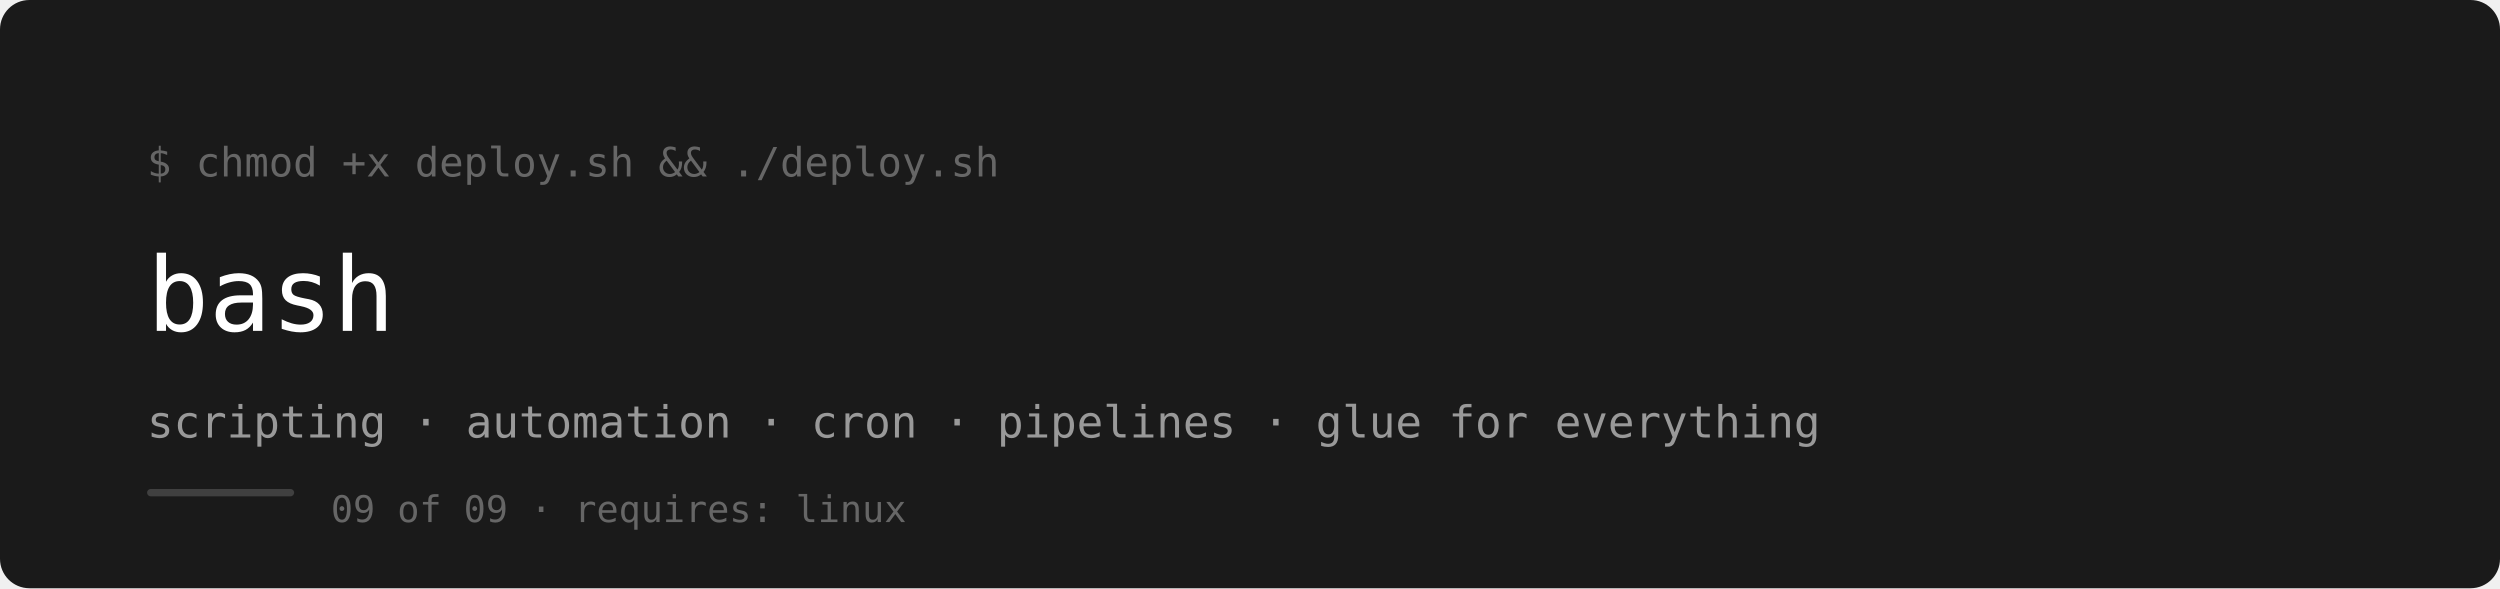
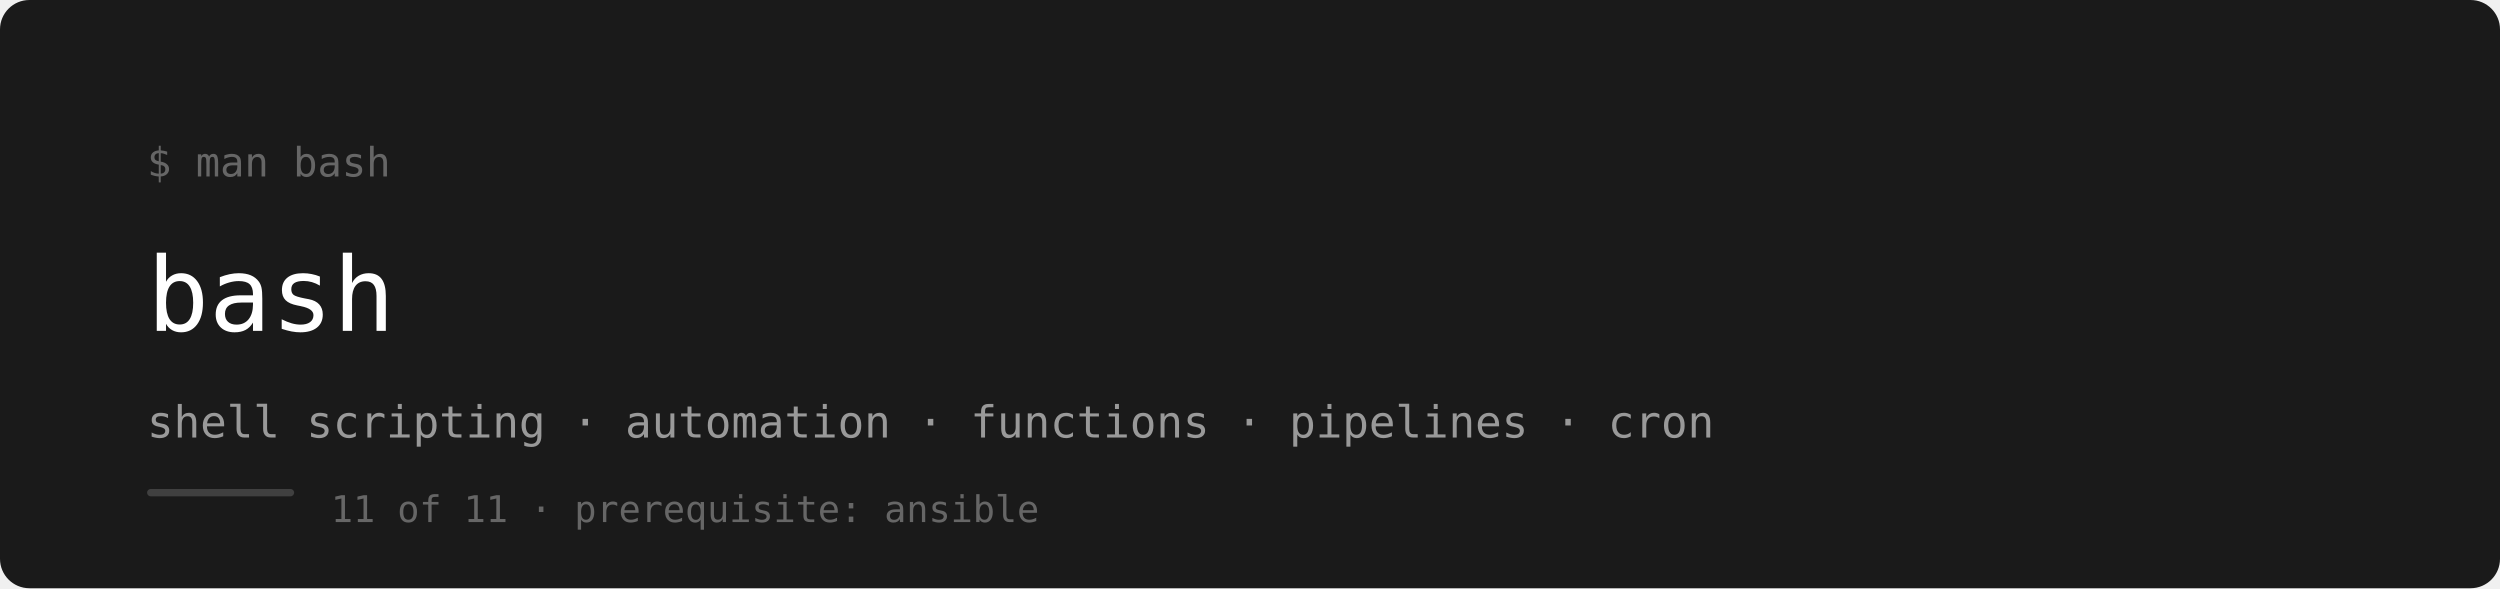
<svg xmlns="http://www.w3.org/2000/svg" width="100%" viewBox="0 0 680 160">
  <rect x="0" y="0" width="680" height="160" rx="8" fill="#1a1a1a" />
-   <text x="40" y="48" font-family="monospace" font-size="11" fill="#666666">$ chmod +x deploy.sh &amp;&amp; ./deploy.sh</text>
+   <text x="40" y="48" font-family="monospace" font-size="11" fill="#666666">$ man bash</text>
  <text x="40" y="90" font-family="monospace" font-size="28" fill="#ffffff" font-weight="500">bash</text>
-   <text x="40" y="119" font-family="monospace" font-size="12" fill="#999999">scripting · automation · cron · pipelines · glue for everything</text>
+   <text x="40" y="119" font-family="monospace" font-size="12" fill="#999999">shell scripting · automation · functions · pipelines · cron</text>
  <rect x="40" y="133" width="40" height="2" rx="1" fill="#666666" opacity="0.5" />
-   <text x="90" y="142" font-family="monospace" font-size="10" fill="#666666">09 of 09 · requires: linux</text>
+   <text x="90" y="142" font-family="monospace" font-size="10" fill="#666666">11 of 11 · prerequisite: ansible</text>
</svg>
